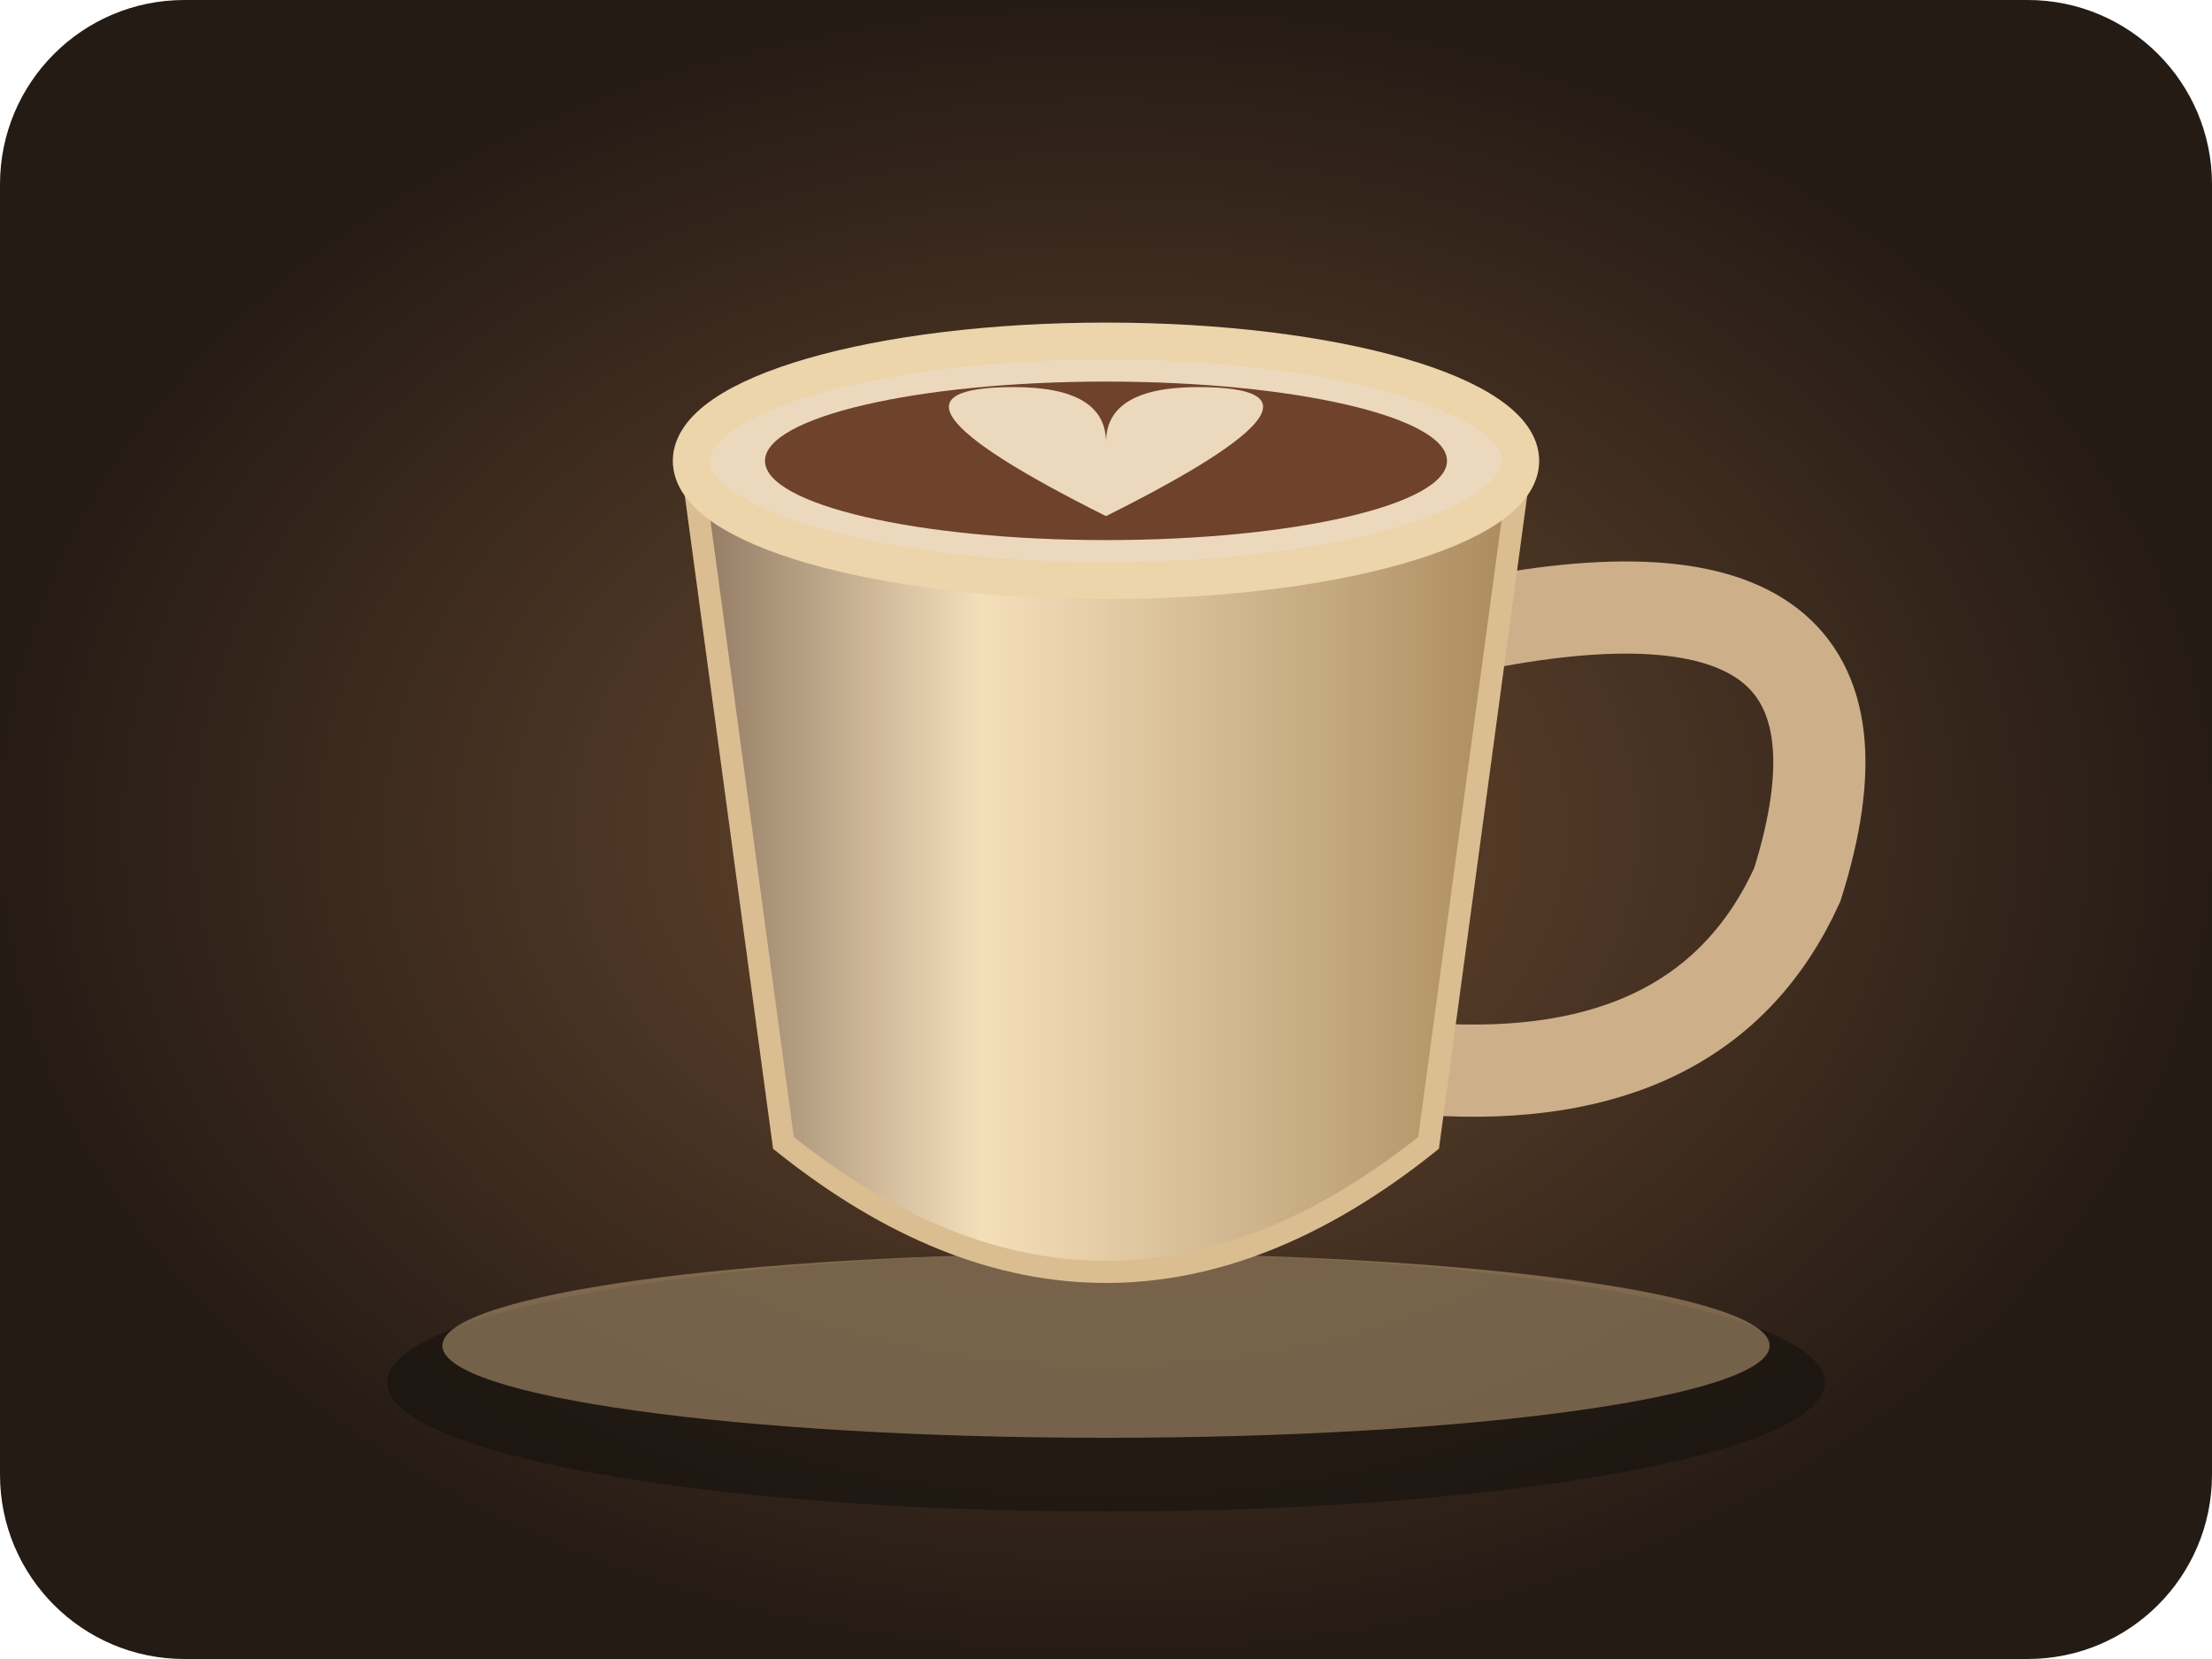
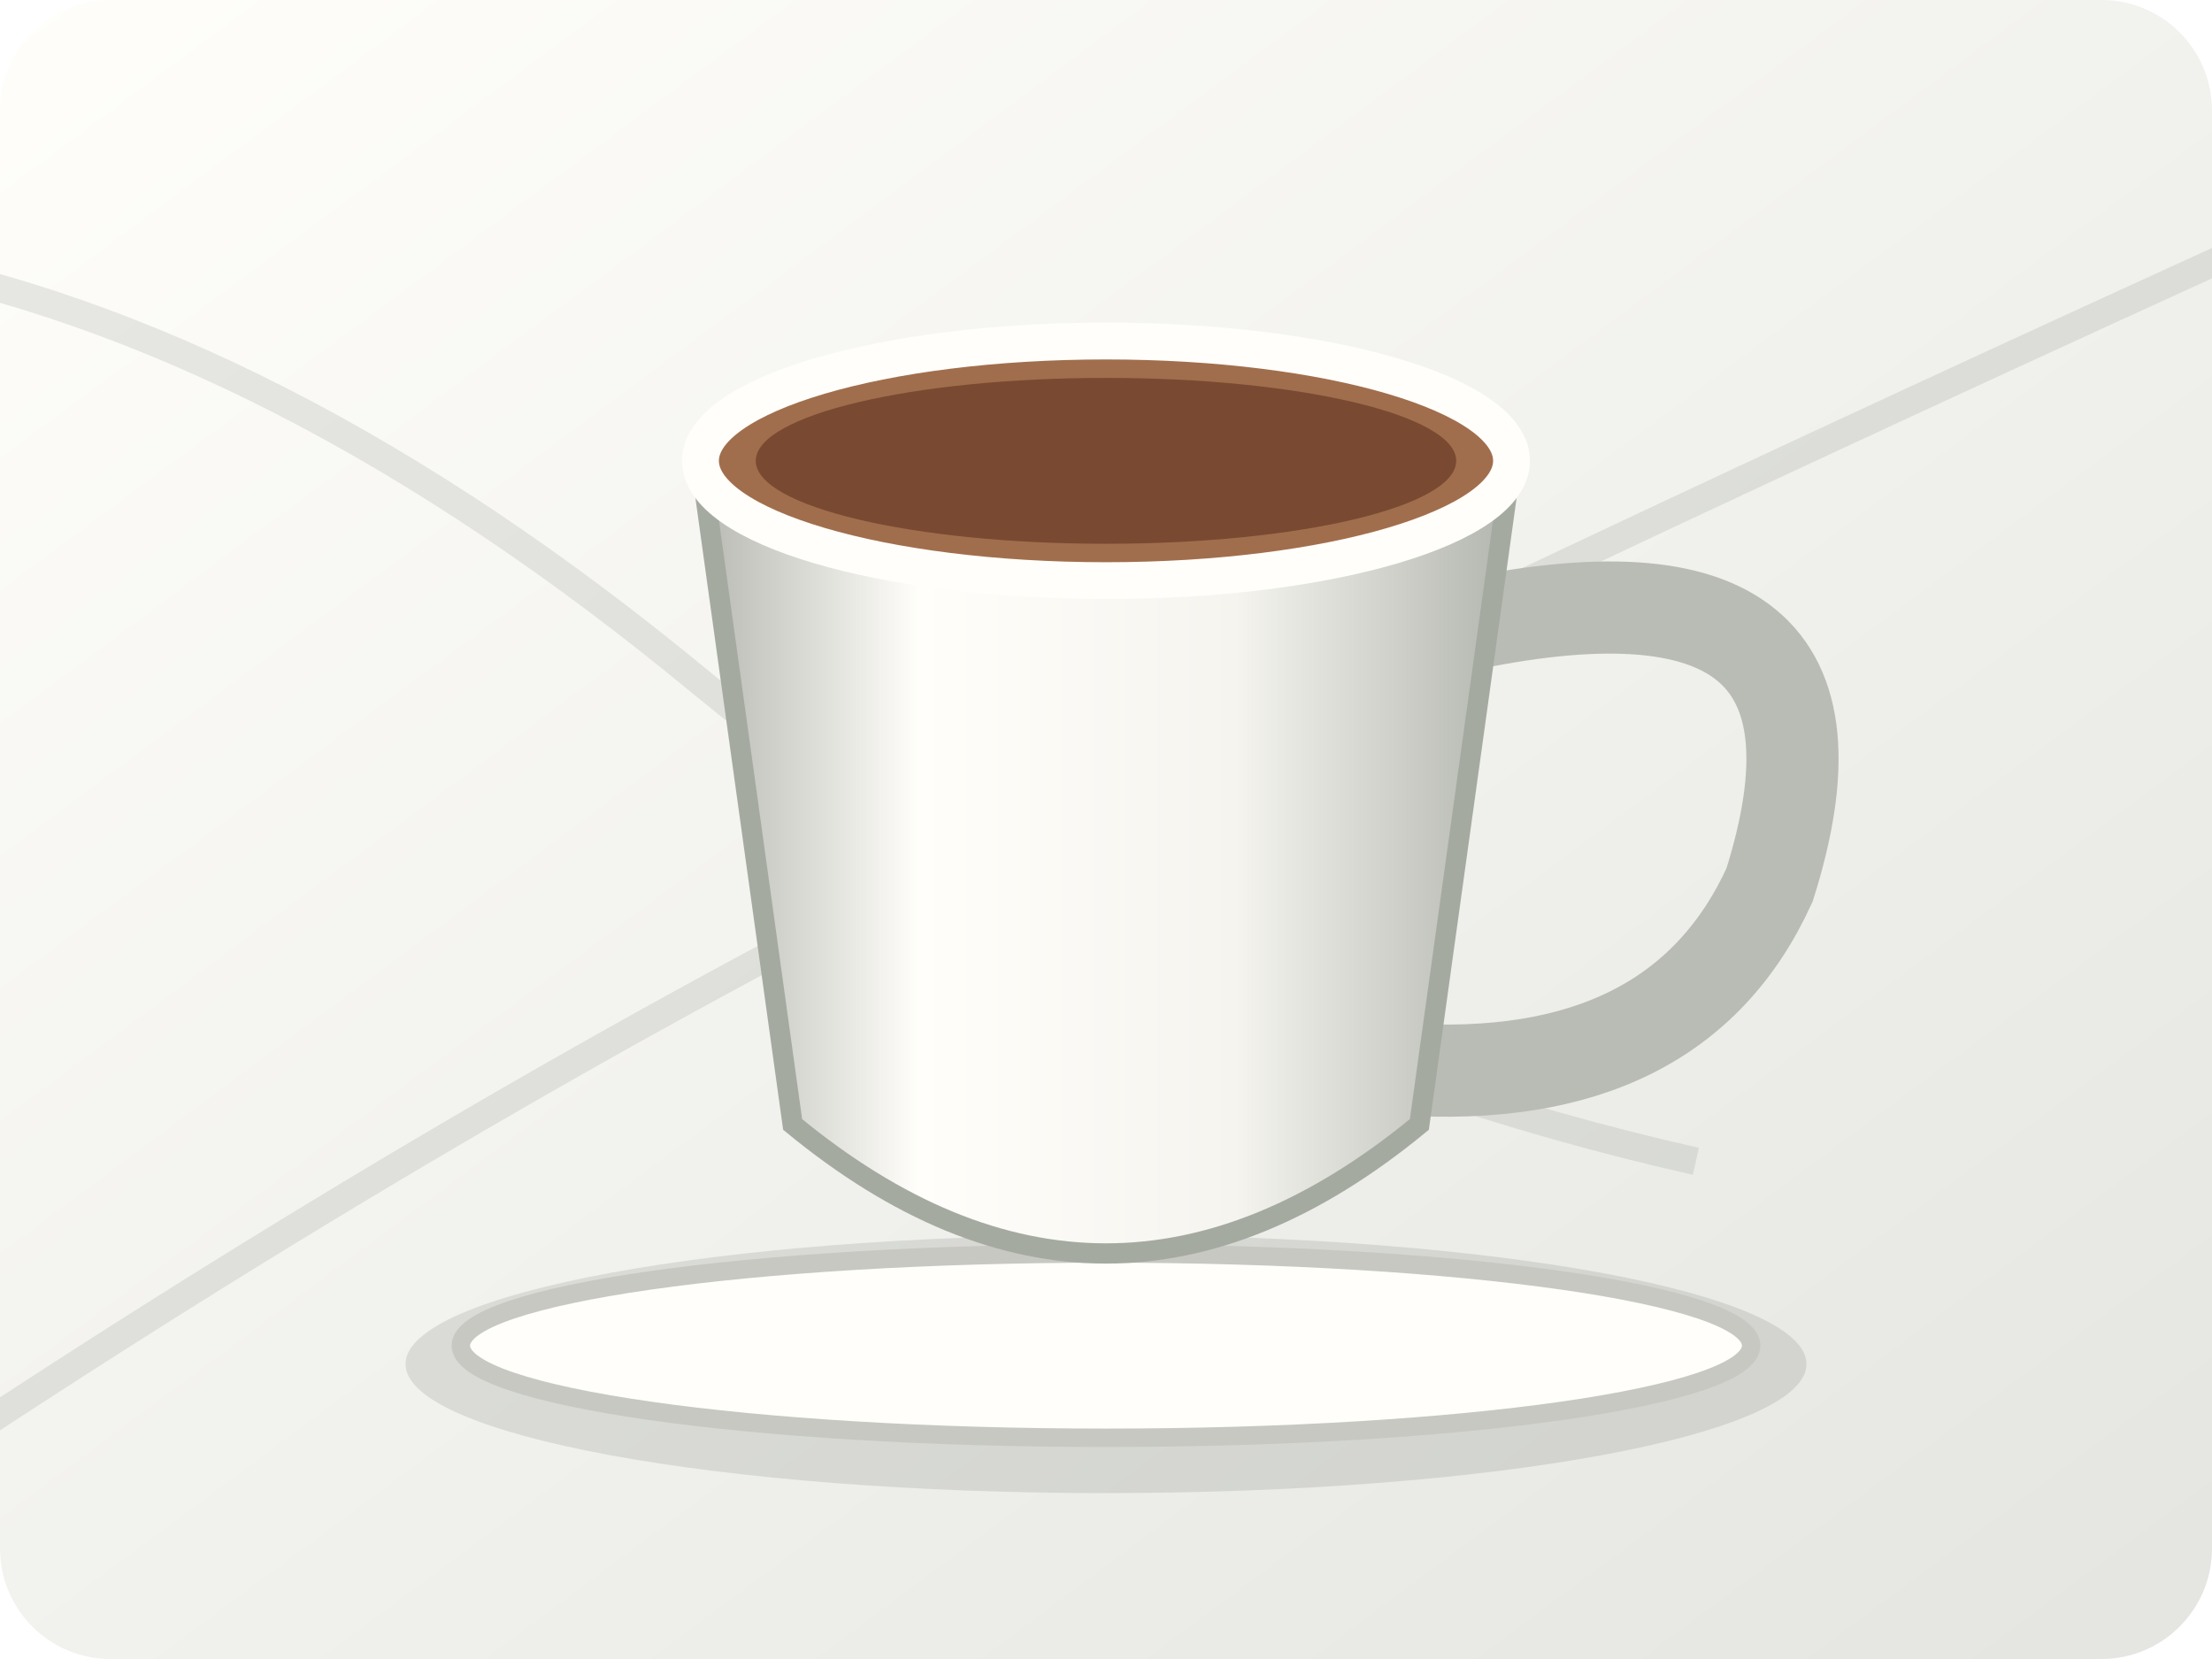
<svg xmlns="http://www.w3.org/2000/svg" viewBox="0 0 120 90">
  <defs>
    <linearGradient id="cup">
-       <stop stop-color="#8f7860" />
-       <stop offset=".35" stop-color="#f4dfbb" />
-       <stop offset="1" stop-color="#aa8a5d" />
+       <stop stop-color="#b6b8b1" />
+       <stop offset=".27" stop-color="#fffefa" />
+       <stop offset=".66" stop-color="#f5f4ef" />
+       <stop offset="1" stop-color="#b1b5ad" />
    </linearGradient>
    <linearGradient id="glass">
-       <stop stop-color="#e5d1ad" stop-opacity=".6" />
-       <stop offset=".5" stop-color="#6f422b" />
-       <stop offset="1" stop-color="#c4a478" />
+       <stop stop-color="#d9d8cc" stop-opacity=".85" />
+       <stop offset=".18" stop-color="#794a31" />
+       <stop offset=".78" stop-color="#794a31" />
+       <stop offset="1" stop-color="#d4c7b8" />
    </linearGradient>
-     <radialGradient id="bg">
-       <stop stop-color="#6b4a30" />
-       <stop offset="1" stop-color="#251b15" />
-     </radialGradient>
+     <linearGradient id="marble" x2="1" y2="1">
+       <stop stop-color="#fffefa" />
+       <stop offset="1" stop-color="#e4e5e1" />
+     </linearGradient>
  </defs>
-   <rect width="120" height="90" rx="10" fill="url(#bg)" />
-   <ellipse cx="60" cy="75" rx="39" ry="7" fill="#17120e" opacity=".65" />
-   <ellipse cx="60" cy="73" rx="36" ry="5" fill="#ba9c76" opacity=".55" />
-   <path d="M79.5 34q24-5 18 14-5 11-20 10" fill="none" stroke="#cdb08a" stroke-width="5" />
-   <path d="M37.5 25h45l-5 37q-17.5 14 -35 0z" fill="url(#cup)" stroke="#dbbd92" stroke-width="1.2" />
-   <ellipse cx="60" cy="25" rx="22.5" ry="6.5" fill="#ecd9bd" stroke="#ecd4ab" stroke-width="2" />
-   <ellipse cx="60" cy="25" rx="18.5" ry="4.3" fill="#6f422b" />
-   <path d="M60 28q-14-7-5-7 5 0 5 3 0-3 5-3 9 0-5 7z" fill="#ecd9bd" />
+   <rect width="120" height="90" rx="6" fill="url(#marble)" />
+   <path d="M-5 80q30-20 58-34T125 12M-7 14q22 4 45 23t54 26" stroke="#969b97" stroke-opacity=".22" stroke-width="1.5" fill="none" />
+   <ellipse cx="60" cy="74" rx="38" ry="7" fill="#2b3328" opacity=".12" />
+   <ellipse cx="60" cy="73" rx="35" ry="5" fill="#fffefa" stroke="#c7c8c1" />
+   <path d="M79 34q23-5 17 14-5 11-20 10" fill="none" stroke="#b9bcb4" stroke-width="5" />
+   <path d="M38 25h44l-5 36q-17 14 -34 0z" fill="url(#cup)" stroke="#a5aaa0" stroke-width="1.1" />
+   <ellipse cx="60" cy="25" rx="22" ry="6.5" fill="#a16e4d" stroke="#fffefa" stroke-width="2" />
+   <ellipse cx="60" cy="25" rx="19" ry="4.5" fill="#794a31" />
</svg>
